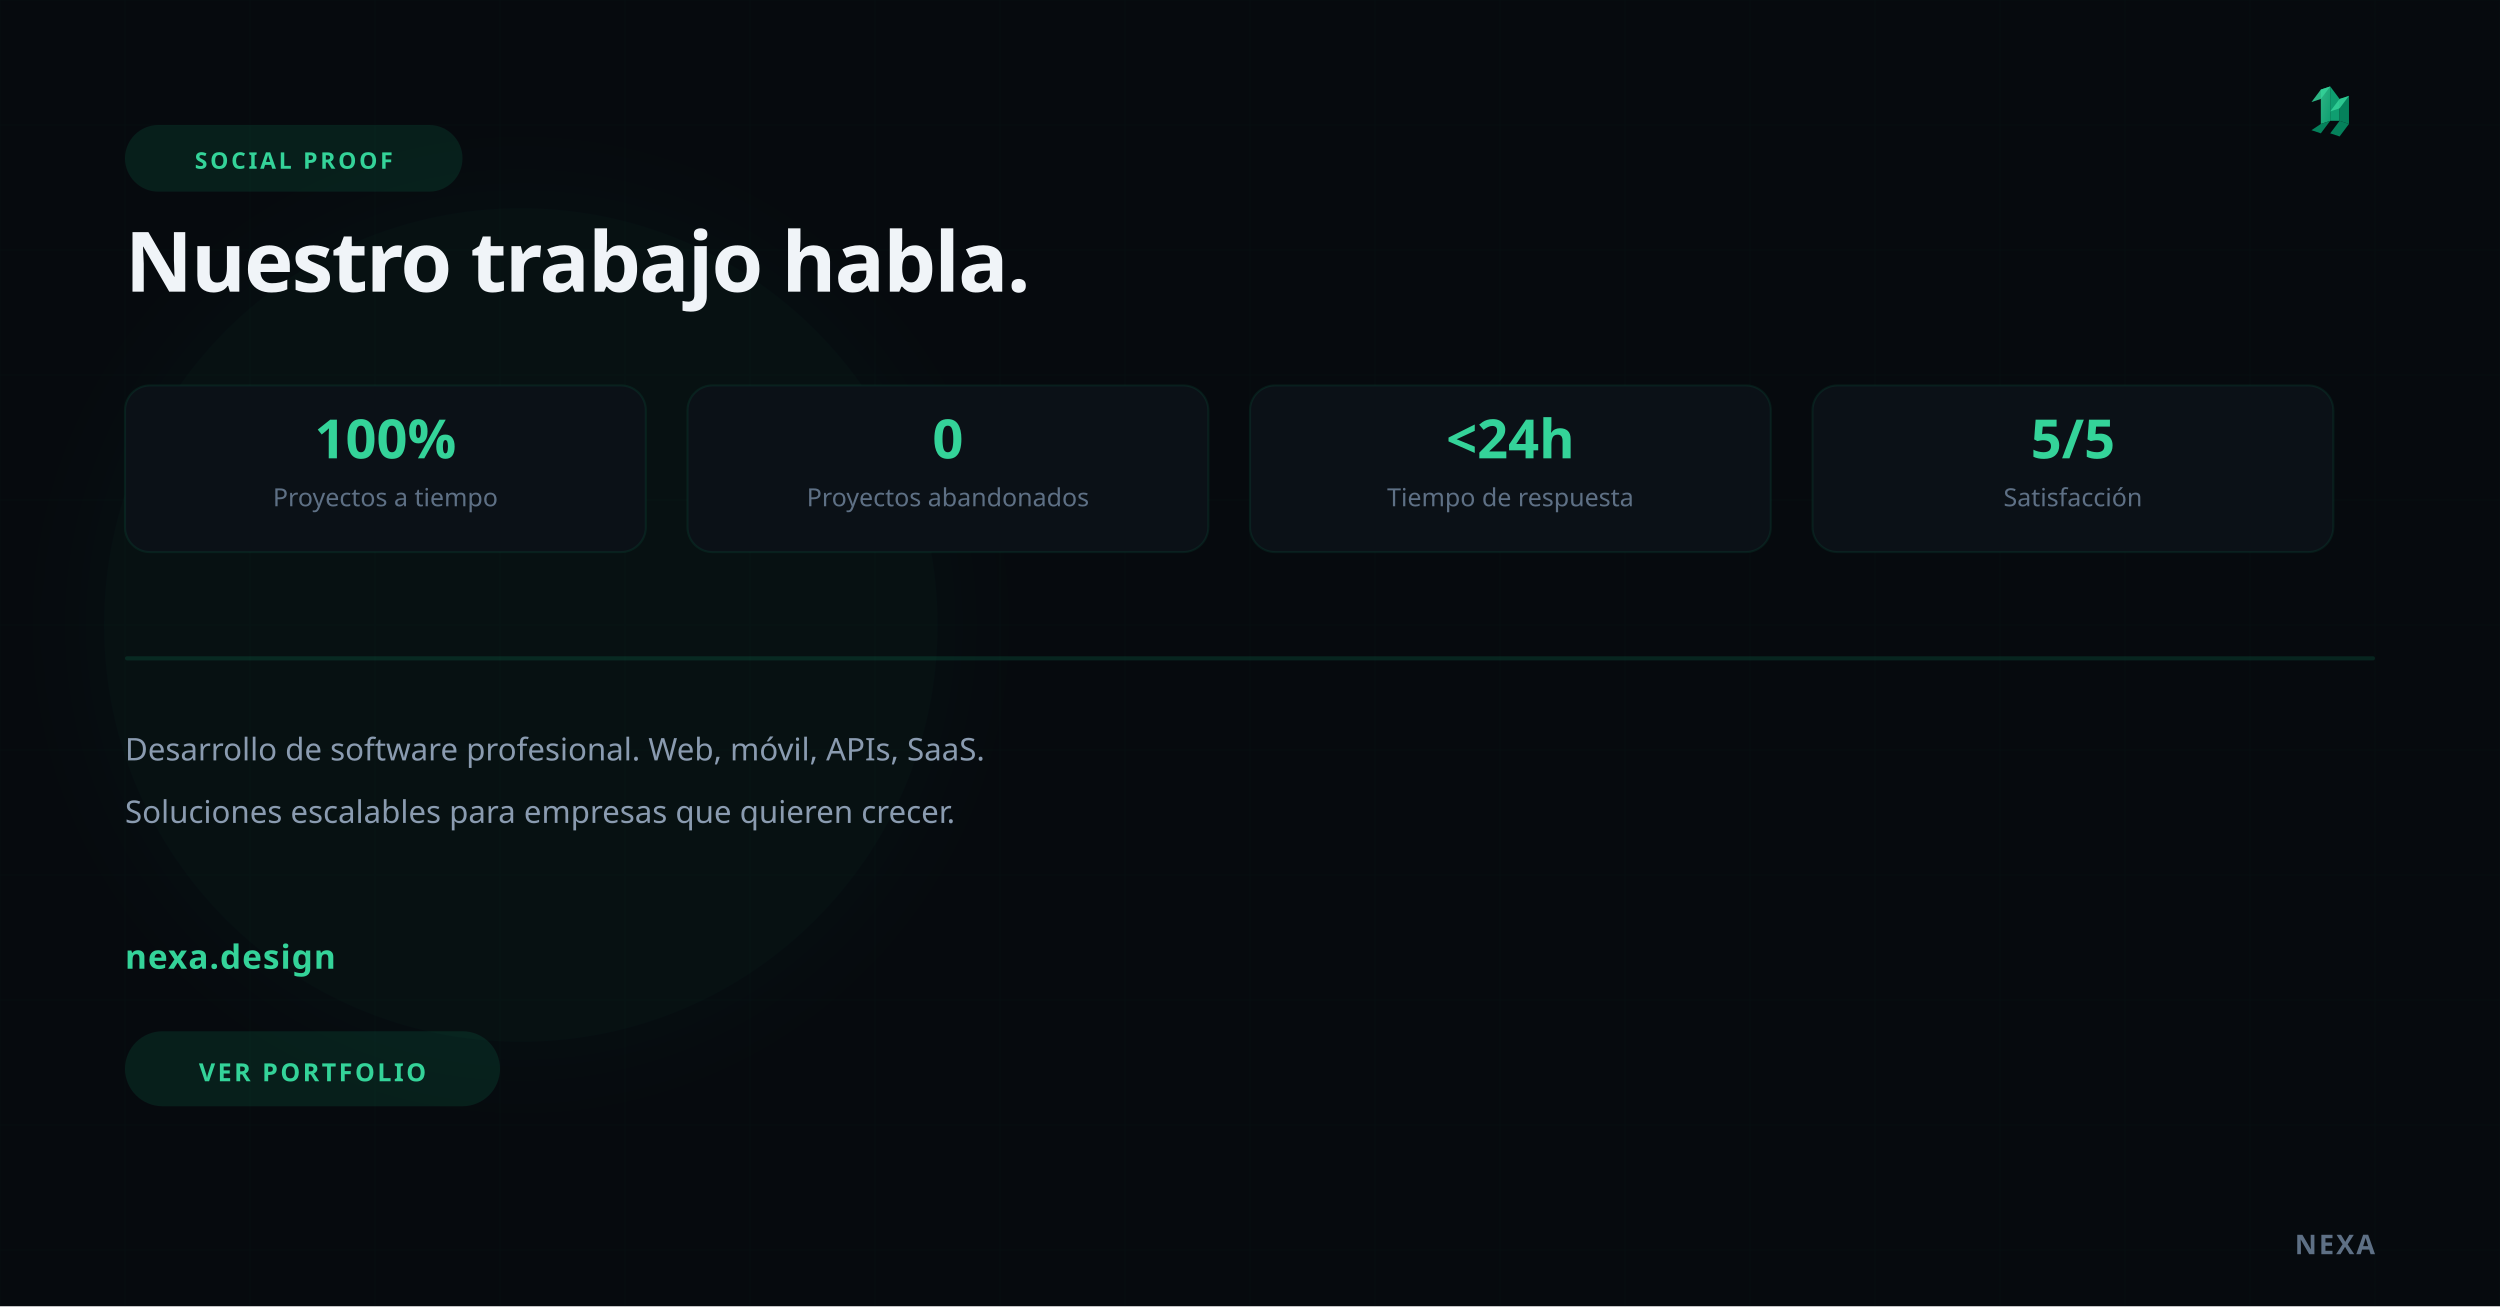
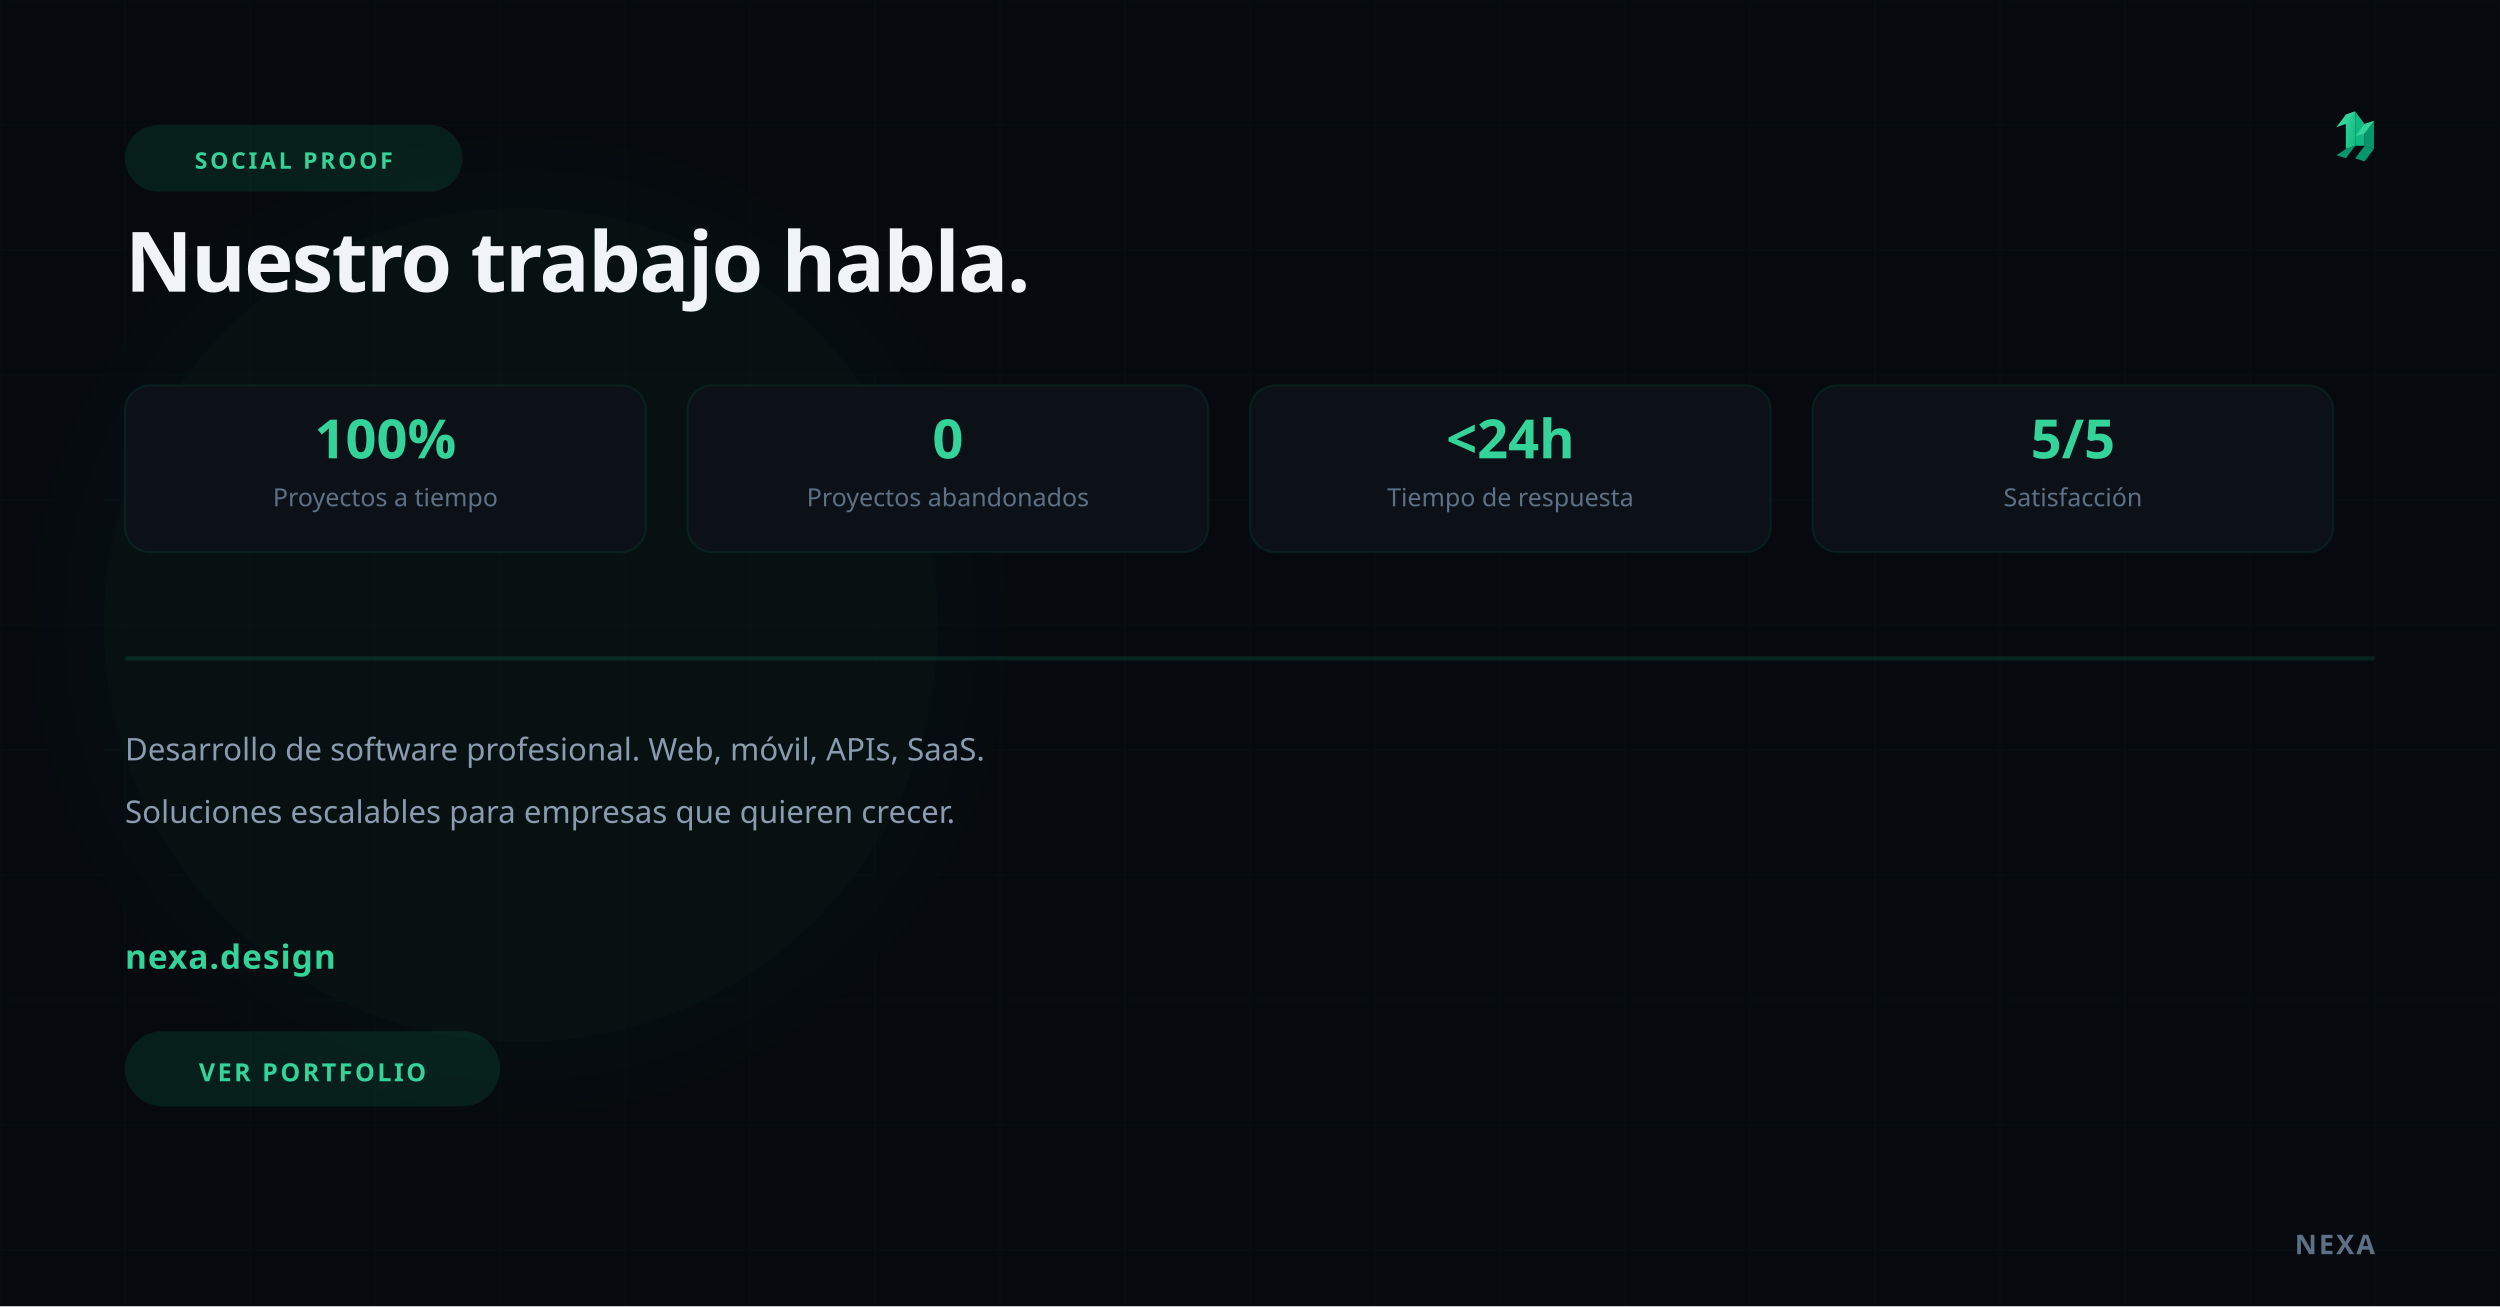
<svg xmlns="http://www.w3.org/2000/svg" width="1200" height="627" viewBox="0 0 1200 627">
  <rect width="1200" height="627" fill="#060A0E" />
  <g opacity="0.02" stroke="#10B981" stroke-width="0.5" fill="none">
    <line x1="0" y1="0" x2="0" y2="627" />
    <line x1="60" y1="0" x2="60" y2="627" />
    <line x1="120" y1="0" x2="120" y2="627" />
    <line x1="180" y1="0" x2="180" y2="627" />
    <line x1="240" y1="0" x2="240" y2="627" />
    <line x1="300" y1="0" x2="300" y2="627" />
    <line x1="360" y1="0" x2="360" y2="627" />
    <line x1="420" y1="0" x2="420" y2="627" />
    <line x1="480" y1="0" x2="480" y2="627" />
    <line x1="540" y1="0" x2="540" y2="627" />
    <line x1="600" y1="0" x2="600" y2="627" />
    <line x1="660" y1="0" x2="660" y2="627" />
    <line x1="720" y1="0" x2="720" y2="627" />
    <line x1="780" y1="0" x2="780" y2="627" />
    <line x1="840" y1="0" x2="840" y2="627" />
    <line x1="900" y1="0" x2="900" y2="627" />
    <line x1="960" y1="0" x2="960" y2="627" />
    <line x1="1020" y1="0" x2="1020" y2="627" />
    <line x1="1080" y1="0" x2="1080" y2="627" />
    <line x1="1140" y1="0" x2="1140" y2="627" />
    <line x1="1200" y1="0" x2="1200" y2="627" />
    <line x1="0" y1="0" x2="1200" y2="0" />
    <line x1="0" y1="60" x2="1200" y2="60" />
    <line x1="0" y1="120" x2="1200" y2="120" />
    <line x1="0" y1="180" x2="1200" y2="180" />
    <line x1="0" y1="240" x2="1200" y2="240" />
    <line x1="0" y1="300" x2="1200" y2="300" />
    <line x1="0" y1="360" x2="1200" y2="360" />
    <line x1="0" y1="420" x2="1200" y2="420" />
    <line x1="0" y1="480" x2="1200" y2="480" />
    <line x1="0" y1="540" x2="1200" y2="540" />
    <line x1="0" y1="600" x2="1200" y2="600" />
    <line x1="0" y1="660" x2="1200" y2="660" />
  </g>
  <defs>
    <filter id="g">
      <feGaussianBlur stdDeviation="25" result="b" />
      <feMerge>
        <feMergeNode in="b" />
        <feMergeNode in="SourceGraphic" />
      </feMerge>
    </filter>
  </defs>
  <circle cx="250" cy="300" r="200" fill="#10B981" opacity="0.04" filter="url(#g)" />
  <g>
    <rect x="60" y="60" width="162" height="32" rx="16" fill="#10B981" opacity="0.12" />
    <text x="141" y="81" font-family="Syne, sans-serif" font-weight="700" font-size="11" fill="#34D399" text-anchor="middle" letter-spacing="0.12em">SOCIAL PROOF</text>
  </g>
-   <g transform="translate(1120, 52) scale(0.3)">
+   <g transform="translate(1132, 64) scale(0.3)">
    <defs>
-       <linearGradient id="logoGrad" x1="0%" y1="0%" x2="100%" y2="100%">
+       <linearGradient id="grad1" x1="0%" y1="0%" x2="100%" y2="100%">
        <stop offset="0%" stop-color="#34D399" />
        <stop offset="100%" stop-color="#10B981" />
      </linearGradient>
    </defs>
-     <polygon points="-20,-30 -5,-35 -5,20 -20,25" fill="url(#logoGrad)" opacity="0.85" />
-     <polygon points="-20,-30 -5,-35 -20,-15 -35,-10" fill="#34D399" opacity="0.85" />
-     <polygon points="-20,25 -5,20 -20,40 -35,35" fill="#059669" opacity="0.85" />
-     <polygon points="-5,-35 10,-15 10,20 -5,20" fill="#10B981" opacity="0.85" />
-     <polygon points="10,-15 25,-20 25,25 10,20" fill="#059669" opacity="0.85" />
-     <polygon points="10,-15 25,-20 10,0 -5,5" fill="#34D399" opacity="0.85" />
-     <polygon points="10,20 25,25 10,45 -5,40" fill="#059669" opacity="0.85" />
+     <polygon points="-20,-30 -5,-35 -5,20 -20,25" fill="url(#grad1)" />
+     <polygon points="-20,-30 -5,-35 -20,-15 -35,-10" fill="#34D399" />
+     <polygon points="-20,25 -5,20 -20,40 -35,35" fill="#059669" />
+     <polygon points="-5,-35 10,-15 10,20 -5,20" fill="#10B981" />
+     <polygon points="10,-15 25,-20 25,25 10,20" fill="#059669" />
+     <polygon points="10,-15 25,-20 10,0 -5,5" fill="#34D399" />
+     <polygon points="10,20 25,25 10,45 -5,40" fill="#059669" />
  </g>
  <text x="60" y="140" font-family="Syne, sans-serif" font-weight="800" font-size="40" fill="#F0F4F8" letter-spacing="-0.02em">Nuestro trabajo habla.</text>
  <g transform="translate(60, 185)">
    <g transform="translate(0, 0)">
      <rect x="0" y="0" width="250" height="80" rx="12" fill="#0B1117" stroke="#10B981" stroke-opacity="0.1" stroke-width="1" />
      <text x="125" y="35" font-family="Syne, sans-serif" font-weight="800" font-size="26" fill="#34D399" text-anchor="middle">100%</text>
      <text x="125" y="58" font-family="DM Sans, sans-serif" font-weight="400" font-size="12" fill="#5E7085" text-anchor="middle">Proyectos a tiempo</text>
    </g>
    <g transform="translate(270, 0)">
      <rect x="0" y="0" width="250" height="80" rx="12" fill="#0B1117" stroke="#10B981" stroke-opacity="0.1" stroke-width="1" />
      <text x="125" y="35" font-family="Syne, sans-serif" font-weight="800" font-size="26" fill="#34D399" text-anchor="middle">0</text>
      <text x="125" y="58" font-family="DM Sans, sans-serif" font-weight="400" font-size="12" fill="#5E7085" text-anchor="middle">Proyectos abandonados</text>
    </g>
    <g transform="translate(540, 0)">
      <rect x="0" y="0" width="250" height="80" rx="12" fill="#0B1117" stroke="#10B981" stroke-opacity="0.1" stroke-width="1" />
      <text x="125" y="35" font-family="Syne, sans-serif" font-weight="800" font-size="26" fill="#34D399" text-anchor="middle">&lt;24h</text>
      <text x="125" y="58" font-family="DM Sans, sans-serif" font-weight="400" font-size="12" fill="#5E7085" text-anchor="middle">Tiempo de respuesta</text>
    </g>
    <g transform="translate(810, 0)">
      <rect x="0" y="0" width="250" height="80" rx="12" fill="#0B1117" stroke="#10B981" stroke-opacity="0.1" stroke-width="1" />
      <text x="125" y="35" font-family="Syne, sans-serif" font-weight="800" font-size="26" fill="#34D399" text-anchor="middle">5/5</text>
      <text x="125" y="58" font-family="DM Sans, sans-serif" font-weight="400" font-size="12" fill="#5E7085" text-anchor="middle">Satisfacción</text>
    </g>
  </g>
  <rect x="60" y="315" width="1080" height="2" rx="1" fill="#10B981" opacity="0.15" />
  <text x="60" y="365" font-family="DM Sans, sans-serif" font-weight="400" font-size="15" fill="#8A9BB0">Desarrollo de software profesional. Web, móvil, APIs, SaaS.</text>
  <text x="60" y="395" font-family="DM Sans, sans-serif" font-weight="400" font-size="15" fill="#8A9BB0">Soluciones escalables para empresas que quieren crecer.</text>
  <text x="60" y="465" font-family="Syne, sans-serif" font-weight="700" font-size="16" fill="#34D399" letter-spacing="0.5">nexa.design</text>
  <rect x="60" y="495" width="180" height="36" rx="18" fill="#10B981" opacity="0.12" />
  <text x="150" y="519" font-family="Syne, sans-serif" font-weight="700" font-size="12" fill="#34D399" text-anchor="middle" letter-spacing="0.1em">VER PORTFOLIO</text>
  <text x="1140" y="602" font-family="Syne, sans-serif" font-weight="700" font-size="13" fill="#5E7085" text-anchor="end" letter-spacing="1">NEXA</text>
</svg>
